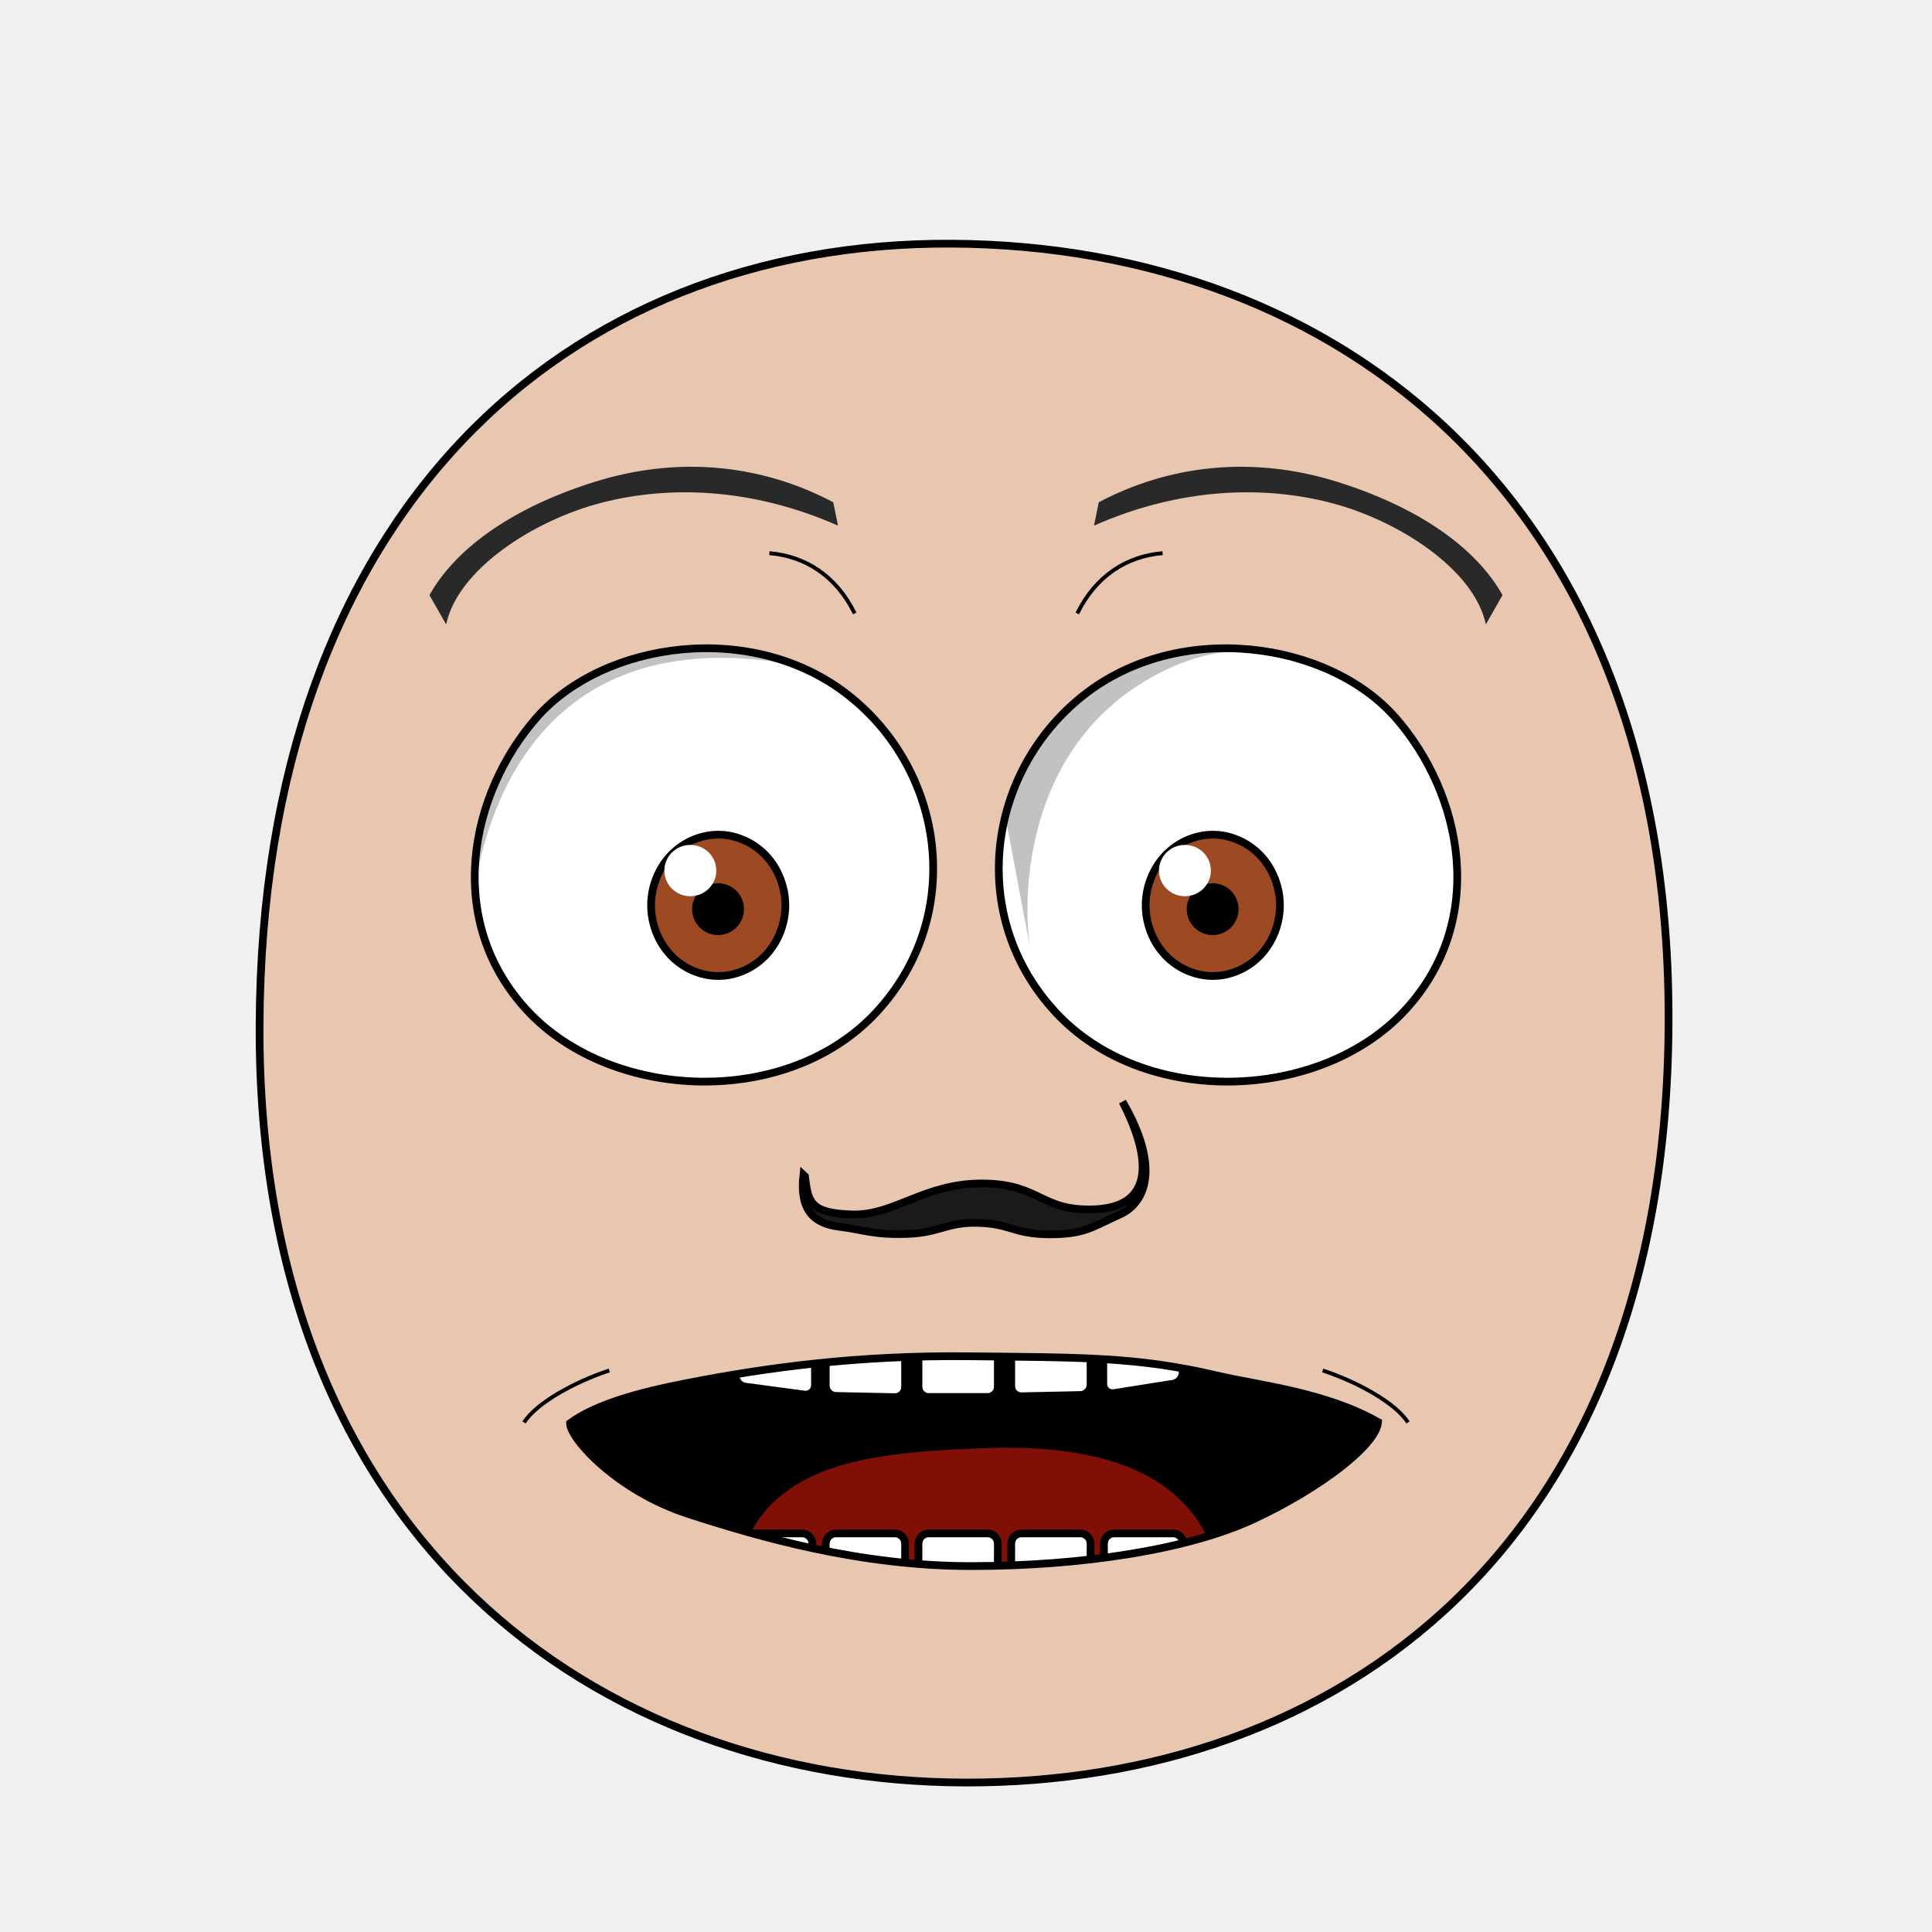
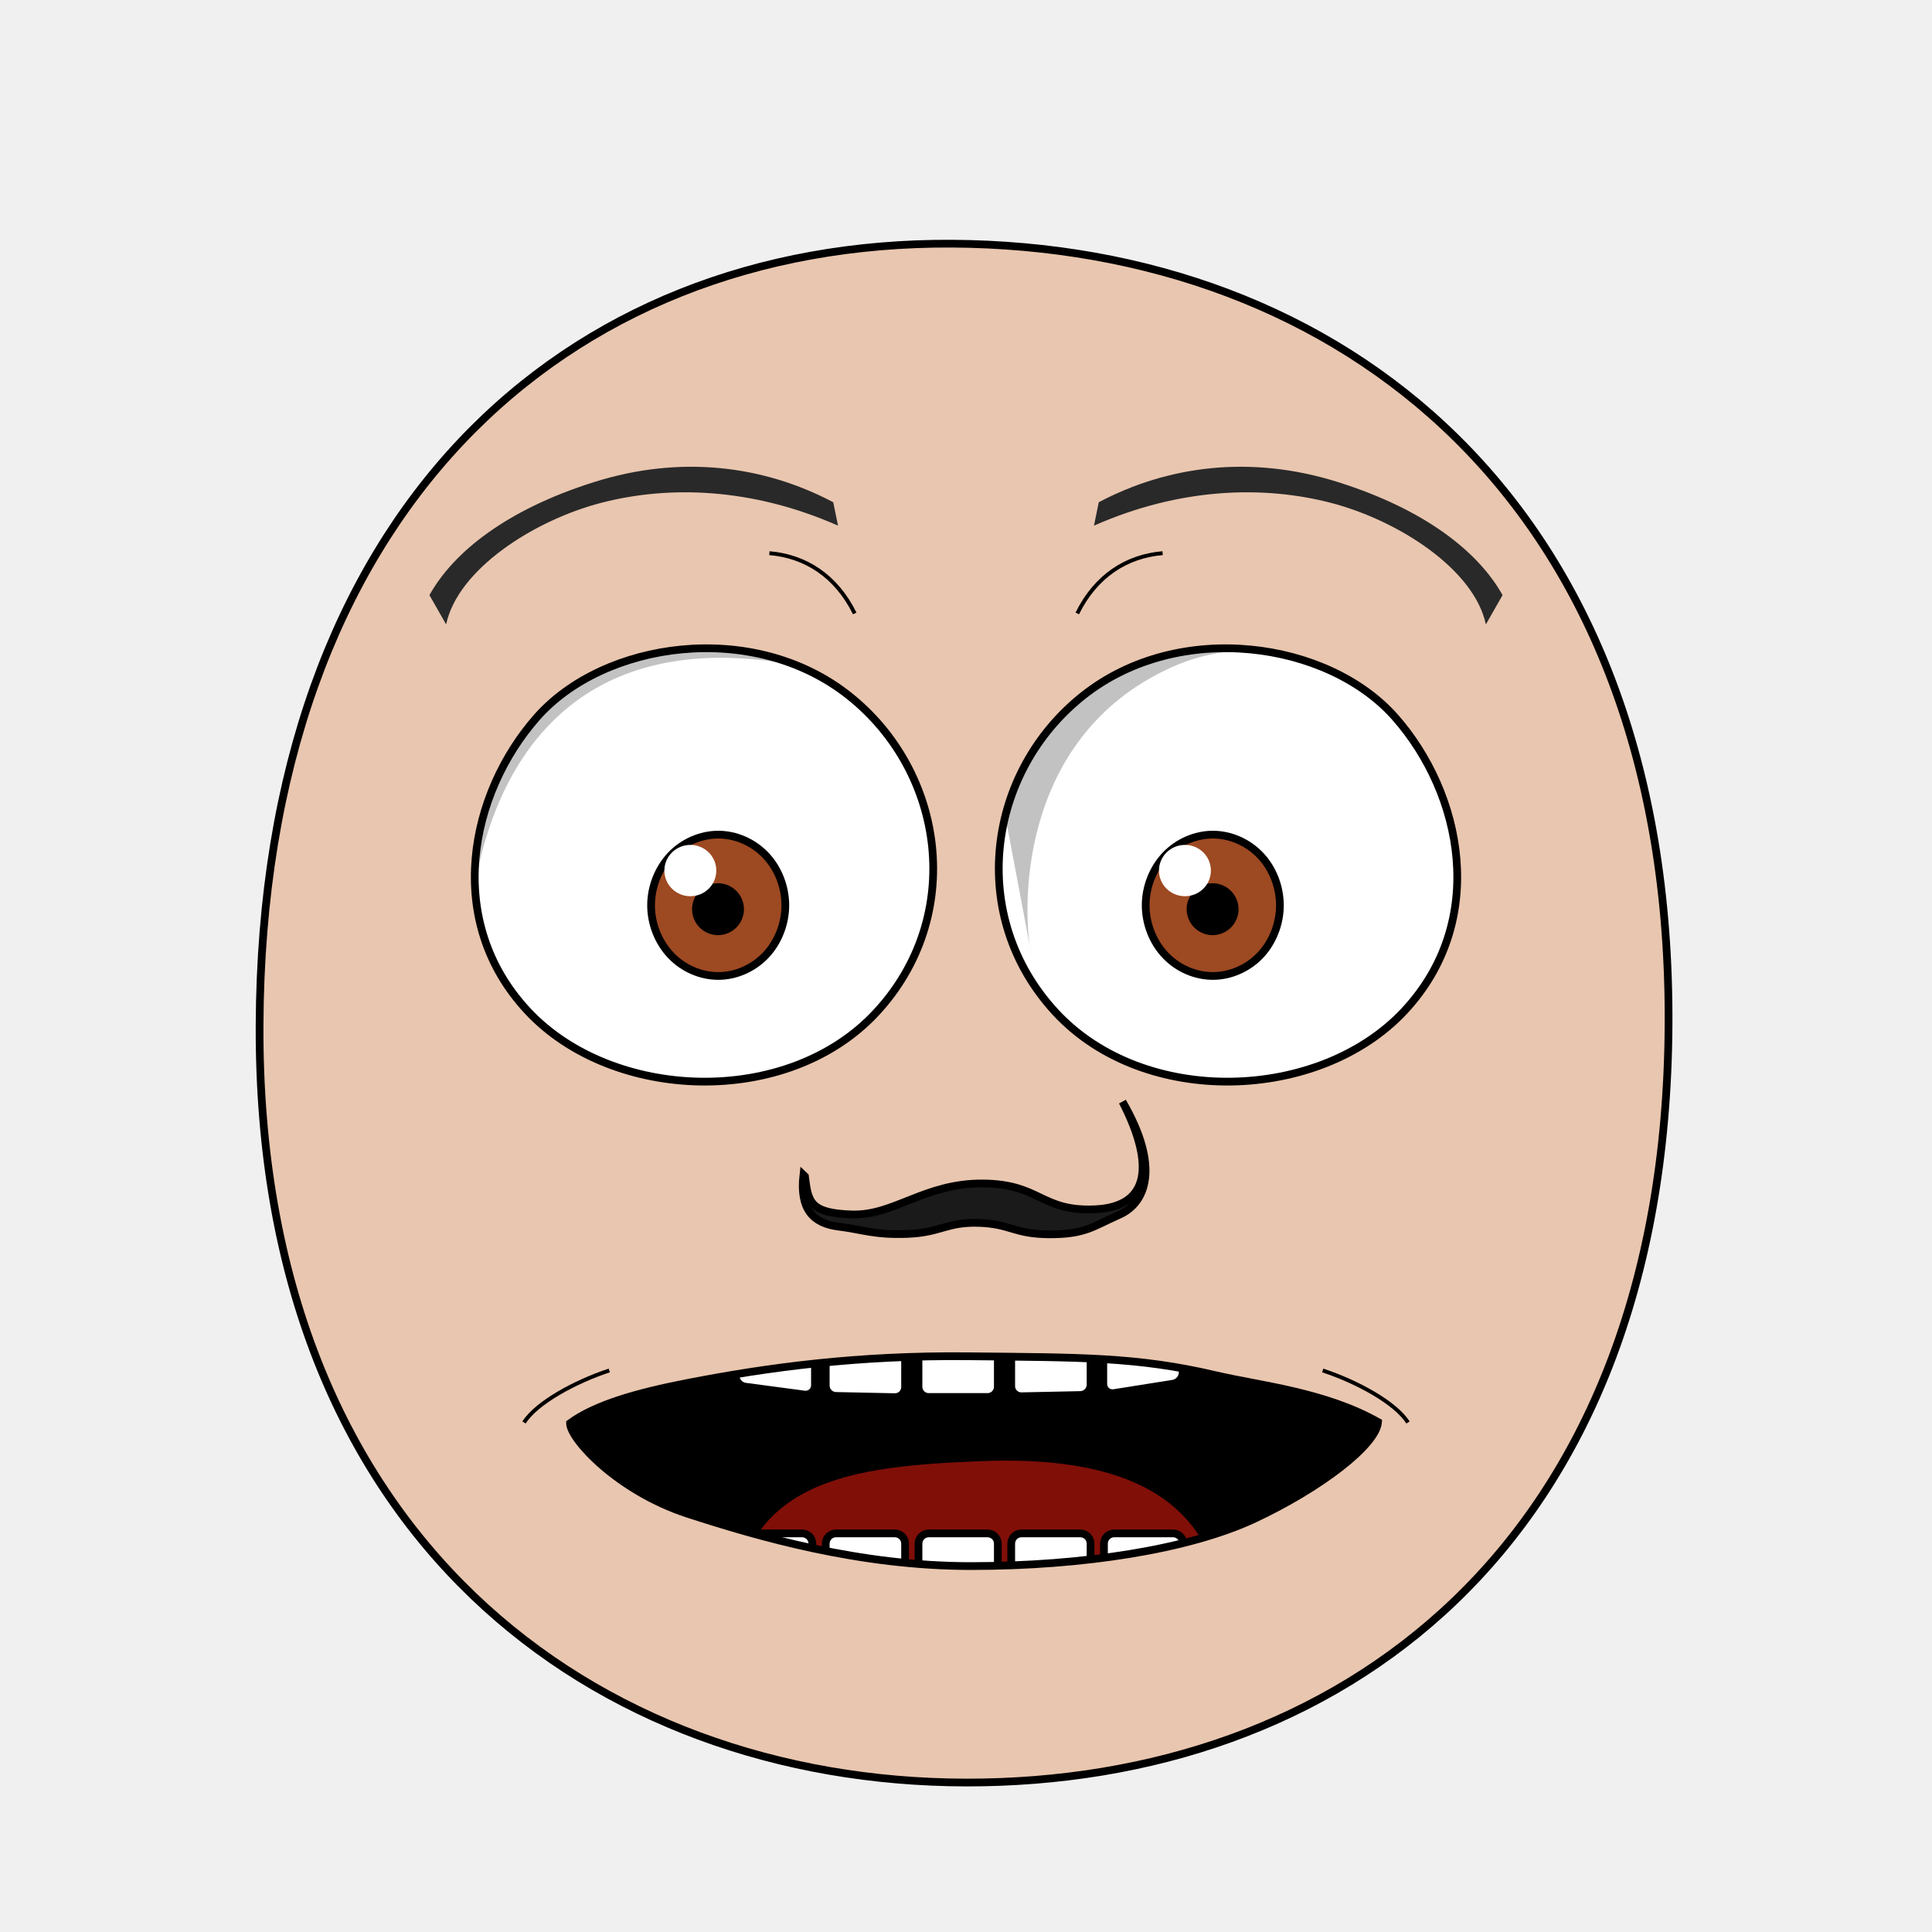
- <svg xmlns="http://www.w3.org/2000/svg" xmlns:xlink="http://www.w3.org/1999/xlink" viewBox="0 0 250 250" id="emoticon-front-view" height="100%" width="100%" version="1.1">
+ <svg xmlns="http://www.w3.org/2000/svg" xmlns:xlink="http://www.w3.org/1999/xlink" version="1.1" width="100%" height="100%" id="emoticon-front-view" viewBox="0 0 250 250">
  <defs id="defs">
    <clipPath id="clipPath-left-eye">
-       <use transform="matrix(1,0,0,1,0,0)" x="0" width="1" xlink:href="#left-eye-outline" height="1" y="0" id="use-left-eye-outline-1">
+       <use transform="matrix(1,0,0,1,0,0)" id="use-left-eye-outline-1" y="0" height="1" xlink:href="#left-eye-outline" width="1" x="0">
</use>
    </clipPath>
    <clipPath id="clipPath-right-eye">
-       <use id="use-left-eye-outline-2" y="0" height="250" xlink:href="#left-eye-outline" width="250" x="0" transform="matrix(-1,0,0,1,250,0)">
+       <use transform="matrix(-1,0,0,1,250,0)" x="0" width="250" xlink:href="#left-eye-outline" height="250" y="0" id="use-left-eye-outline-2">
</use>
    </clipPath>
-     <clipPath id="clipPath-mouth" clipPathUnits="userSpaceOnUse">
-       <use transform="matrix(1,0,0,1,0,0)" height="250" y="0" x="0" xlink:href="#mouth-outline" id="use-mouth-outline" width="250">
+     <clipPath clipPathUnits="userSpaceOnUse" id="clipPath-mouth">
+       <use transform="matrix(1,0,0,1,0,0)" width="250" id="use-mouth-outline" xlink:href="#mouth-outline" x="0" y="0" height="250">
</use>
    </clipPath>
  </defs>
  <g id="head">
-     <path d="M 124.98,230.66 C 172.77,230.75 215.51,200.57 215.91,132.64 216.3,64.72 173.26,31.81 123.18,31.53 73.1,31.24 33.88,66.28 33.59,132.64 33.3,199.01 77.19,230.57 124.98,230.66 Z" style="fill:#e9c6af;stroke:#000000;stroke-width:1;stroke-opacity:1" id="head-outline">
+     <path style="fill:#e9c6af;stroke:#000000;stroke-width:1;stroke-opacity:1" d="M 124.98,230.66 C 172.77,230.75 215.51,200.57 215.91,132.64 216.3,64.72 173.26,31.81 123.18,31.53 73.1,31.24 33.88,66.28 33.59,132.64 33.3,199.01 77.19,230.57 124.98,230.66 Z" id="head-outline">
</path>
  </g>
  <g id="left-eye">
-     <path d="M 109.844,90.011 C 122.29,99.875 124.916,118.553 113.409,130.985 101.902,143.419 79.218,142.529 68.29,130.832 57.362,119.134 60.807,102.651 69.457,92.828 78.106,83.004 97.398,80.148 109.844,90.011 Z" style="fill:#ffffff;stroke:#000000;stroke-width:1;stroke-miterlimit:4;stroke-opacity:1;stroke-dasharray:none" id="left-eye-outline">
+     <path style="fill:#ffffff;stroke:#000000;stroke-width:1;stroke-miterlimit:4;stroke-opacity:1;stroke-dasharray:none" d="M 109.84,90.01 C 122.29,99.88 124.92,118.55 113.41,130.99 101.9,143.42 79.22,142.53 68.29,130.83 57.36,119.13 60.81,102.65 69.46,92.83 78.11,83 97.4,80.15 109.84,90.01 Z" id="left-eye-outline">
</path>
-     <g clip-path="url(#clipPath-left-eye)" id="left-eyeball">
+     <g id="left-eyeball" clip-path="url(#clipPath-left-eye)">
      <g id="left-lens">
-         <path d="M 101.623,117.15 C 101.623,119.544 100.687,121.921 99.079,123.614 97.471,125.307 95.212,126.292 92.937,126.292 90.663,126.292 88.404,125.307 86.796,123.614 85.188,121.921 84.25,119.544 84.25,117.15 84.25,114.756 85.188,112.377 86.796,110.684 88.404,108.992 90.663,108.006 92.937,108.006 95.212,108.006 97.471,108.992 99.079,110.684 100.687,112.377 101.623,114.756 101.623,117.15 Z" style="fill:#9d4922;fill-opacity:1;stroke:#000000;stroke-width:1;stroke-miterlimit:4;stroke-opacity:1;stroke-dasharray:none" id="iris">
+         <path style="fill:#9d4922;fill-opacity:1;stroke:#000000;stroke-width:1;stroke-miterlimit:4;stroke-opacity:1;stroke-dasharray:none" d="m 101.62,117.15 c 0,2.39 -0.94,4.77 -2.54,6.46 -1.61,1.69 -3.87,2.68 -6.14,2.68 -2.27,0 -4.53,-0.98 -6.14,-2.68 -1.61,-1.69 -2.55,-4.07 -2.55,-6.46 0,-2.39 0.94,-4.77 2.55,-6.47 1.61,-1.69 3.87,-2.68 6.14,-2.68 2.28,0 4.53,0.99 6.14,2.68 1.61,1.69 2.54,4.07 2.54,6.47 z" id="iris">
</path>
-         <path d="M 95.772,117.646 C 95.772,118.393 95.465,119.137 94.935,119.667 94.406,120.196 93.663,120.504 92.914,120.504 92.166,120.504 91.423,120.196 90.894,119.667 90.366,119.137 90.057,118.393 90.057,117.646 90.057,116.897 90.366,116.153 90.894,115.624 91.423,115.096 92.166,114.787 92.914,114.787 93.663,114.787 94.406,115.096 94.935,115.624 95.465,116.153 95.772,116.897 95.772,117.646 Z" style="fill:#000000;fill-opacity:1;stroke:#000000;stroke-width:1;stroke-miterlimit:4;stroke-opacity:1;stroke-dasharray:none" id="pupil">
+         <path style="fill:#000000;fill-opacity:1;stroke:#000000;stroke-width:1;stroke-miterlimit:4;stroke-opacity:1;stroke-dasharray:none" d="m 95.77,117.65 c 0,0.75 -0.31,1.49 -0.84,2.02 -0.53,0.53 -1.27,0.84 -2.02,0.84 -0.75,0 -1.49,-0.31 -2.02,-0.84 -0.53,-0.53 -0.84,-1.27 -0.84,-2.02 0,-0.75 0.31,-1.49 0.84,-2.02 0.53,-0.53 1.27,-0.84 2.02,-0.84 0.75,0 1.49,0.31 2.02,0.84 0.53,0.53 0.84,1.27 0.84,2.02 z" id="pupil">
</path>
-         <path d="M 92.689,112.651 C 92.689,114.489 91.186,115.971 89.329,115.971 87.474,115.971 85.969,114.489 85.969,112.651 85.969,110.82 87.474,109.331 89.329,109.331 91.186,109.331 92.689,110.82 92.689,112.651 Z" style="fill:#ffffff;fill-opacity:1;stroke:none" id="glare">
+         <path style="fill:#ffffff;fill-opacity:1;stroke:none" d="m 92.69,112.65 c 0,1.84 -1.5,3.32 -3.36,3.32 -1.85,0 -3.36,-1.48 -3.36,-3.32 0,-1.83 1.51,-3.32 3.36,-3.32 1.86,0 3.36,1.49 3.36,3.32 z" id="glare">
</path>
      </g>
-       <path d="M 60.54,130.662 49.754,90.98 105.028,70.872 111.938,88.635 C 111.938,88.635 90.228,79.662 75.026,90.398 57.833,102.539 60.54,130.662 60.54,130.662 Z" style="opacity:0.24;fill:#000000;stroke:#000000;stroke-width:0px;stroke-linecap:butt;stroke-linejoin:miter;stroke-opacity:1" id="left-lid-shadow">
+       <path style="opacity:0.24;fill:#000000;stroke:#000000;stroke-width:0px;stroke-linecap:butt;stroke-linejoin:miter;stroke-opacity:1" d="m 60.54,130.66 -10.79,-39.68 55.27,-20.11 6.91,17.76 c 0,0 -21.71,-8.97 -36.91,1.76 -17.19,12.14 -14.49,40.26 -14.49,40.26 z" id="left-lid-shadow">
</path>
    </g>
  </g>
  <g id="right-eye">
-     <use id="right-eye-outline" y="0" height="250" xlink:href="#left-eye-outline" width="250" x="0" transform="matrix(-1,0,0,1,250,0)">
+     <use transform="matrix(-1,0,0,1,250,0)" x="0" width="250" xlink:href="#left-eye-outline" height="250" y="0" id="right-eye-outline">
</use>
-     <g clip-path="url(#clipPath-right-eye)" id="right-eyeball">
-       <use id="right-lens" y="0" height="1" xlink:href="#left-lens" style="stroke-width:4.36;stroke-miterlimit:4;stroke-dasharray:none" width="1" x="0" transform="matrix(1,0,0,1,64,0)">
+     <g id="right-eyeball" clip-path="url(#clipPath-right-eye)">
+       <use transform="matrix(1,0,0,1,64,0)" x="0" width="1" xlink:href="#left-lens" height="1" y="0" id="right-lens">
</use>
-       <path d="M 133.499,123.721 127.018,89.339 170.701,71.216 196.506,100.444 C 196.506,100.444 172.168,77.086 151.646,86.313 131.125,95.54 132.33,118.886 133.499,123.721 Z" style="opacity:0.24;fill:#000000;stroke:#000000;stroke-width:0px;stroke-linecap:butt;stroke-linejoin:miter;stroke-miterlimit:4;stroke-opacity:1;stroke-dasharray:none" id="right-lid-shadow">
+       <path style="opacity:0.24;fill:#000000;stroke:#000000;stroke-width:0px;stroke-linecap:butt;stroke-linejoin:miter;stroke-miterlimit:4;stroke-opacity:1;stroke-dasharray:none" d="m 133.5,123.72 -6.48,-34.38 43.68,-18.12 25.81,29.23 c 0,0 -24.34,-23.36 -44.86,-14.13 -20.52,9.23 -19.32,32.57 -18.15,37.41 z" id="right-lid-shadow">
</path>
    </g>
  </g>
-   <path d="M 108.436,68.016 C 97.339,63.11 86.584,62.79 77.816,65.06 69.048,67.33 59.228,73.682 57.73,80.8 L 55.573,77.01 C 58.66,71.463 65.506,65.968 76.807,62.395 88.109,58.823 98.871,60.264 107.82,64.991 Z" style="fill:#292929;fill-opacity:1;fill-rule:nonzero;stroke-width:1;stroke-miterlimit:114.56;stroke-opacity:-96.37;stroke-dasharray:none" id="left-eye-brow">
+   <path style="fill:#292929;fill-opacity:1;fill-rule:nonzero;stroke-width:1;stroke-miterlimit:114.56;stroke-opacity:-96.37;stroke-dasharray:none" d="M 108.44,68.02 C 97.34,63.11 86.58,62.79 77.82,65.06 69.05,67.33 59.23,73.68 57.73,80.8 L 55.57,77.01 C 58.66,71.46 65.51,65.97 76.81,62.4 88.11,58.82 98.87,60.26 107.82,64.99 Z" id="left-eye-brow">
</path>
  <g id="nose">
-     <path d="M 104.163,152.22 C 104.581,155.51 104.773,156.98 110.242,157.15 115.711,157.32 119.599,153.1 127.147,153.14 134.684,153.19 134.65,156.8 141.701,156.48 148.753,156.16 149.465,150.79 145.25,142.56 150.142,150.96 148.323,155.65 144.844,157.19 141.374,158.73 140.402,159.73 135.792,159.72 131.192,159.7 130.763,158.36 126.616,158.24 122.458,158.12 121.723,159.51 117.396,159.67 113.079,159.82 111.756,159.13 108.491,158.72 105.225,158.31 103.451,156.48 103.96,152.03 Z" style="fill:#1a1a1a;stroke:#000000;stroke-width:1;stroke-miterlimit:4;stroke-dasharray:none" id="nose-outline">
+     <path style="fill:#1a1a1a;stroke:#000000;stroke-width:1;stroke-miterlimit:4;stroke-dasharray:none" d="M 104.16,152.22 C 104.58,155.51 104.77,156.98 110.24,157.15 115.71,157.32 119.6,153.1 127.15,153.14 134.68,153.19 134.65,156.8 141.7,156.48 148.75,156.16 149.47,150.79 145.25,142.56 150.14,150.96 148.32,155.65 144.84,157.19 141.37,158.73 140.4,159.73 135.79,159.72 131.19,159.7 130.76,158.36 126.62,158.24 122.46,158.12 121.72,159.51 117.4,159.67 113.08,159.82 111.76,159.13 108.49,158.72 105.23,158.31 103.45,156.48 103.96,152.03 Z" id="nose-outline">
</path>
  </g>
-   <use transform="matrix(-1,0,0,1,250,0)" x="0" width="250" xlink:href="#left-eye-brow" height="250" y="0" id="right-eye-brow">
+   <use transform="matrix(-1,0,0,1,250,0)" id="right-eye-brow" y="0" height="250" xlink:href="#left-eye-brow" width="250" x="0">
</use>
  <g id="mouth">
-     <g id="mouth-interior" clip-path="url(#clipPath-mouth)">
-       <rect style="fill:#000000;fill-opacity:1;stroke:none" x="68.16" width="119.944" id="mouth-background" height="66.556" y="159.934">
+     <g clip-path="url(#clipPath-mouth)" id="mouth-interior">
+       <rect style="fill:#000000;fill-opacity:1;stroke:none" y="159.934" height="66.556" id="mouth-background" width="119.944" x="68.16">
</rect>
-       <path d="M 94.84,209.75 C 94.51,189.46 110.73,188.07 126.96,187.4 144.51,186.69 158.42,191.44 158.42,209.75 137.23,209.75 116.04,209.75 94.84,209.75 Z" style="fill:#800f08;fill-opacity:1;stroke:none" id="tongue">
+       <path style="fill:#800f08;fill-opacity:1;stroke:none" d="m 94.84,211.42 c -0.33,-20.3 15.89,-21.68 32.12,-22.35 17.55,-0.71 31.46,4.04 31.46,22.35 -21.19,0 -42.38,0 -63.58,0 z" id="tongue">
</path>
-       <g transform="matrix(1,0,0,1,0.5,-6.68)" morph="fix-children" id="upper-teeth">
-         <rect width="10.356" x="95.524" ry="1.325" transform="matrix(0.991225,0.1321854,0,1,0,0)" rx="1.336" y="158.195" height="15.123" id="tooth-02" style="fill:#ffffff;fill-opacity:1;stroke:#000000;stroke-width:1.004;stroke-opacity:1">
+       <g transform="matrix(1,0,0,1,0.5,-6.68)" id="upper-teeth" morph="fix-children">
+         <rect style="fill:#ffffff;fill-opacity:1;stroke:#000000;stroke-width:1.004;stroke-opacity:1" id="tooth-02" height="15.123" y="158.195" rx="1.336" transform="matrix(0.991225,0.1321854,0,1,0,0)" ry="1.325" x="95.524" width="10.356">
</rect>
-         <rect rx="1.325" y="169.934" height="15.123" transform="matrix(0.999781,0.02092668,0,1,0,0)" id="tooth-03" width="10.267" x="106.375" ry="1.325" style="fill:#ffffff;fill-opacity:1;stroke:#000000;stroke-width:1;stroke-opacity:1">
+         <rect style="fill:#ffffff;fill-opacity:1;stroke:#000000;stroke-width:1;stroke-opacity:1" ry="1.325" x="106.375" width="10.267" id="tooth-03" transform="matrix(0.999781,0.02092668,0,1,0,0)" height="15.123" y="169.934" rx="1.325">
</rect>
-         <rect width="10.265" x="118.352" ry="1.325" rx="1.325" y="172.327" height="15.123" id="tooth-04" style="fill:#ffffff;fill-opacity:1;stroke:#000000;stroke-opacity:1">
+         <rect style="fill:#ffffff;fill-opacity:1;stroke:#000000;stroke-opacity:1" id="tooth-04" height="15.123" y="172.327" rx="1.325" ry="1.325" x="118.352" width="10.265">
</rect>
-         <rect rx="1.325" y="174.986" height="15.123" transform="matrix(0.999781,-0.02092669,0,1,0,0)" id="tooth-05" width="10.267" x="130.381" ry="1.325" style="fill:#ffffff;fill-opacity:1;stroke:#000000;stroke-width:1;stroke-opacity:1">
+         <rect style="fill:#ffffff;fill-opacity:1;stroke:#000000;stroke-width:1;stroke-opacity:1" ry="1.325" x="130.381" width="10.267" id="tooth-05" transform="matrix(0.999781,-0.02092669,0,1,0,0)" height="15.123" y="174.986" rx="1.325">
</rect>
-         <rect width="10.394" x="144.054" ry="1.325" transform="matrix(0.9876076,-0.1569434,0,1,0,0)" rx="1.341" y="194.646" height="15.123" id="tooth-06" style="fill:#ffffff;fill-opacity:1;stroke:#000000;stroke-width:1.006;stroke-opacity:1">
+         <rect style="fill:#ffffff;fill-opacity:1;stroke:#000000;stroke-width:1.006;stroke-opacity:1" id="tooth-06" height="15.123" y="194.646" rx="1.341" transform="matrix(0.9876076,-0.1569434,0,1,0,0)" ry="1.325" x="144.054" width="10.394">
</rect>
      </g>
      <g transform="matrix(1,0,0,1,0.5,26.33)" id="lower-teeth">
-         <rect style="fill:#ffffff;fill-opacity:1;stroke:#000000;stroke-opacity:1" ry="1.325" x="94.352" width="10.265" id="tooth-09" height="15.123" y="172.091" rx="1.325">
+         <rect style="fill:#ffffff;fill-opacity:1;stroke:#000000;stroke-opacity:1" rx="1.325" y="172.091" height="15.123" id="tooth-09" width="10.265" x="94.352" ry="1.325">
</rect>
-         <rect style="fill:#ffffff;fill-opacity:1;stroke:#000000;stroke-opacity:1" id="tooth-10" height="15.123" y="172.091" rx="1.325" ry="1.325" x="106.352" width="10.265">
+         <rect style="fill:#ffffff;fill-opacity:1;stroke:#000000;stroke-opacity:1" width="10.265" x="106.352" ry="1.325" rx="1.325" y="172.091" height="15.123" id="tooth-10">
</rect>
-         <rect style="fill:#ffffff;fill-opacity:1;stroke:#000000;stroke-opacity:1" ry="1.325" x="118.352" width="10.265" id="tooth-11" height="15.123" y="172.091" rx="1.325">
+         <rect style="fill:#ffffff;fill-opacity:1;stroke:#000000;stroke-opacity:1" rx="1.325" y="172.091" height="15.123" id="tooth-11" width="10.265" x="118.352" ry="1.325">
</rect>
-         <rect style="fill:#ffffff;fill-opacity:1;stroke:#000000;stroke-opacity:1" id="tooth-12" height="15.123" y="172.091" rx="1.325" ry="1.325" x="130.352" width="10.265">
+         <rect style="fill:#ffffff;fill-opacity:1;stroke:#000000;stroke-opacity:1" width="10.265" x="130.352" ry="1.325" rx="1.325" y="172.091" height="15.123" id="tooth-12">
</rect>
-         <rect style="fill:#ffffff;fill-opacity:1;stroke:#000000;stroke-opacity:1" ry="1.325" x="142.352" width="10.265" id="tooth-13" height="15.123" y="172.091" rx="1.325">
+         <rect style="fill:#ffffff;fill-opacity:1;stroke:#000000;stroke-opacity:1" rx="1.325" y="172.091" height="15.123" id="tooth-13" width="10.265" x="142.352" ry="1.325">
</rect>
      </g>
    </g>
-     <path d="M 178.32,184.01 C 178.09,187.01 170.77,192.58 162.31,196.54 153.84,200.5 140.09,202.65 125.64,202.65 111.19,202.65 98.11,198.85 88.98,195.88 79.89,192.91 73.76,186.17 73.76,184.16 77.08,181.73 82.51,180.21 88.98,178.95 99.16,176.97 110.94,175.35 125.31,175.5 139.75,175.65 147.15,175.56 157.34,177.96 162.97,179.28 171.43,180.11 178.32,184.01 Z" style="fill:none;stroke:#000000;stroke-width:1px;stroke-miterlimit:4;stroke-opacity:1" id="mouth-outline">
+     <path style="fill:none;stroke:#000000;stroke-width:1px;stroke-miterlimit:4;stroke-opacity:1" d="M 178.32,184.01 C 178.09,187.01 170.77,192.58 162.31,196.54 153.84,200.5 140.09,202.65 125.64,202.65 111.19,202.65 98.11,198.85 88.98,195.88 79.89,192.91 73.76,186.17 73.76,184.16 77.08,181.73 82.51,180.21 88.98,178.95 99.16,176.97 110.94,175.35 125.31,175.5 139.75,175.65 147.15,175.56 157.34,177.96 162.97,179.28 171.43,180.11 178.32,184.01 Z" id="mouth-outline">
</path>
  </g>
  <g id="wrinkles">
-     <path d="M 99.56,71.58 C 104.21,71.97 108.2,74.51 110.6,79.38" style="fill:none;stroke:#000000;stroke-width:0.5;stroke-linecap:butt;stroke-linejoin:miter;stroke-miterlimit:4;stroke-opacity:1;stroke-dasharray:none" id="wrinkle-left-brow">
+     <path style="fill:none;stroke:#000000;stroke-width:0.5;stroke-linecap:butt;stroke-linejoin:miter;stroke-miterlimit:4;stroke-opacity:1;stroke-dasharray:none" d="m 99.56,71.58 c 4.65,0.39 8.64,2.93 11.04,7.8" id="wrinkle-left-brow">
</path>
-     <path d="M 67.81,184.07 C 69.41,181.52 74.45,178.78 78.84,177.34" style="fill:none;stroke:#000000;stroke-width:0.5;stroke-linecap:butt;stroke-linejoin:miter;stroke-miterlimit:4;stroke-opacity:1;stroke-dasharray:none" id="wrinkle-left-cheek">
+     <path style="fill:none;stroke:#000000;stroke-width:0.5;stroke-linecap:butt;stroke-linejoin:miter;stroke-miterlimit:4;stroke-opacity:1;stroke-dasharray:none" d="m 67.81,184.07 c 1.6,-2.55 6.64,-5.29 11.03,-6.73" id="wrinkle-left-cheek">
</path>
-     <use transform="matrix(-1,0,0,1,250,0)" style="stroke-width:0.5;stroke-miterlimit:4;stroke-dasharray:none" height="250" y="0" x="0" xlink:href="#wrinkle-left-brow" id="wrinkle-right-brow" width="250">
+     <use transform="matrix(-1,0,0,1,250,0)" width="250" id="wrinkle-right-brow" xlink:href="#wrinkle-left-brow" x="0" y="0" height="250">
</use>
-     <use transform="matrix(-1,0,0,1,250,0)" style="stroke-width:0.5;stroke-miterlimit:4;stroke-dasharray:none" height="250" y="0" x="0" xlink:href="#wrinkle-left-cheek" id="wrinkle-right-cheek" width="250">
+     <use transform="matrix(-1,0,0,1,250,0)" width="250" id="wrinkle-right-cheek" xlink:href="#wrinkle-left-cheek" x="0" y="0" height="250">
</use>
  </g>
</svg>
